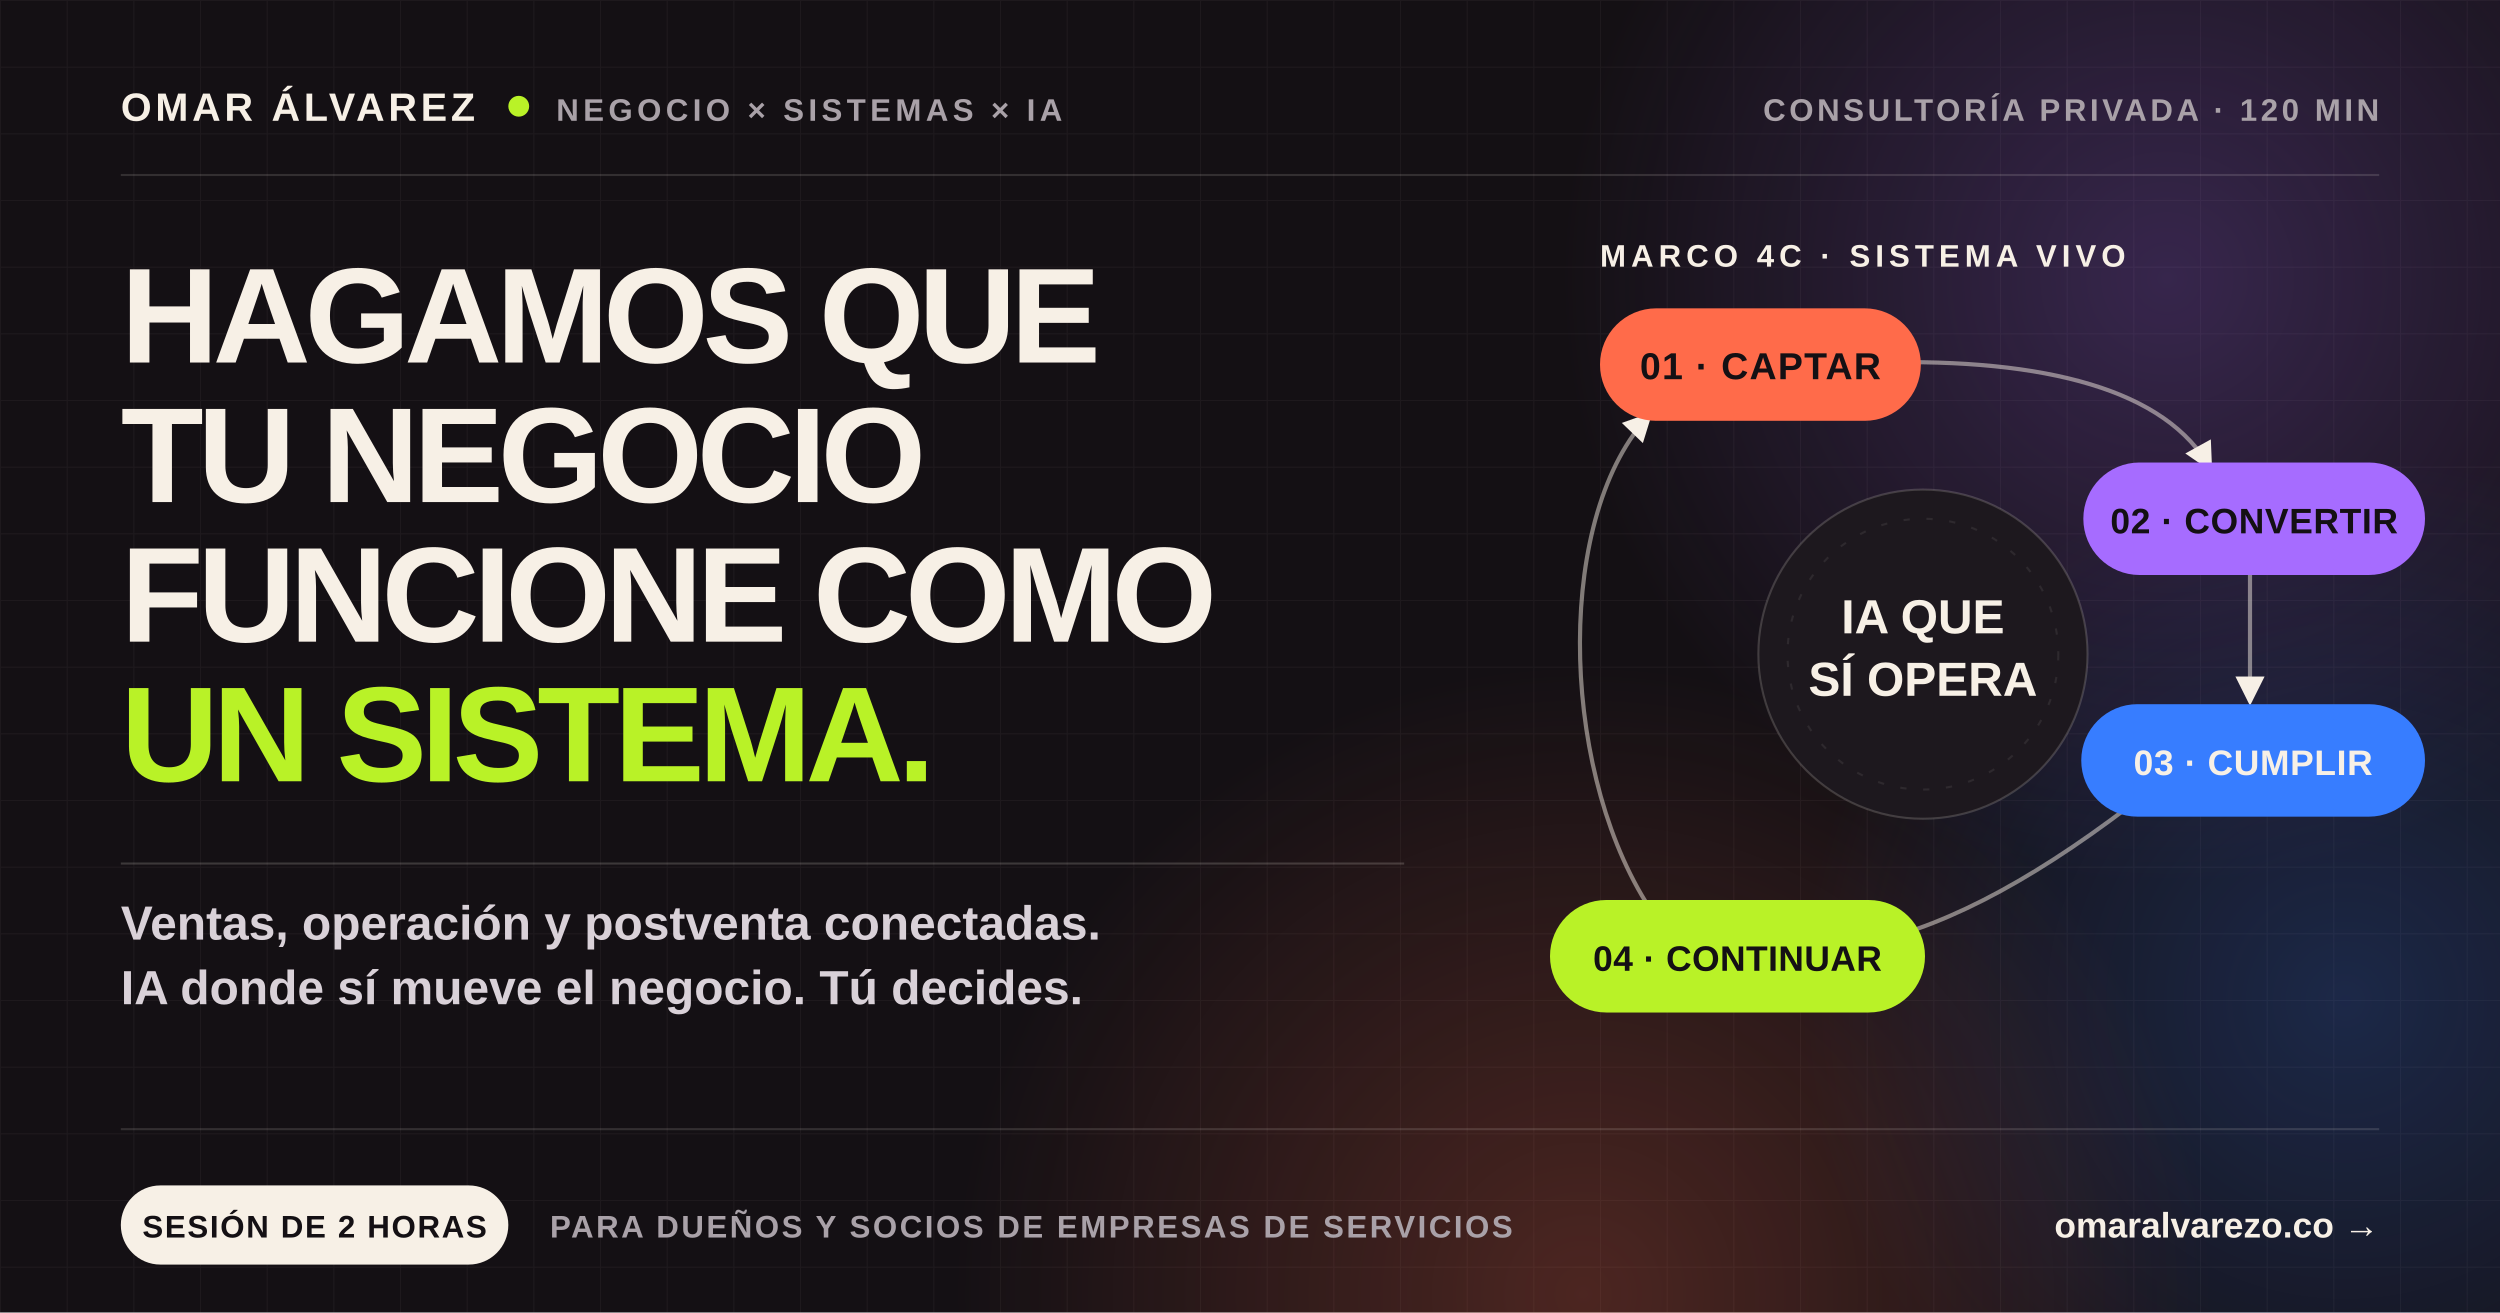
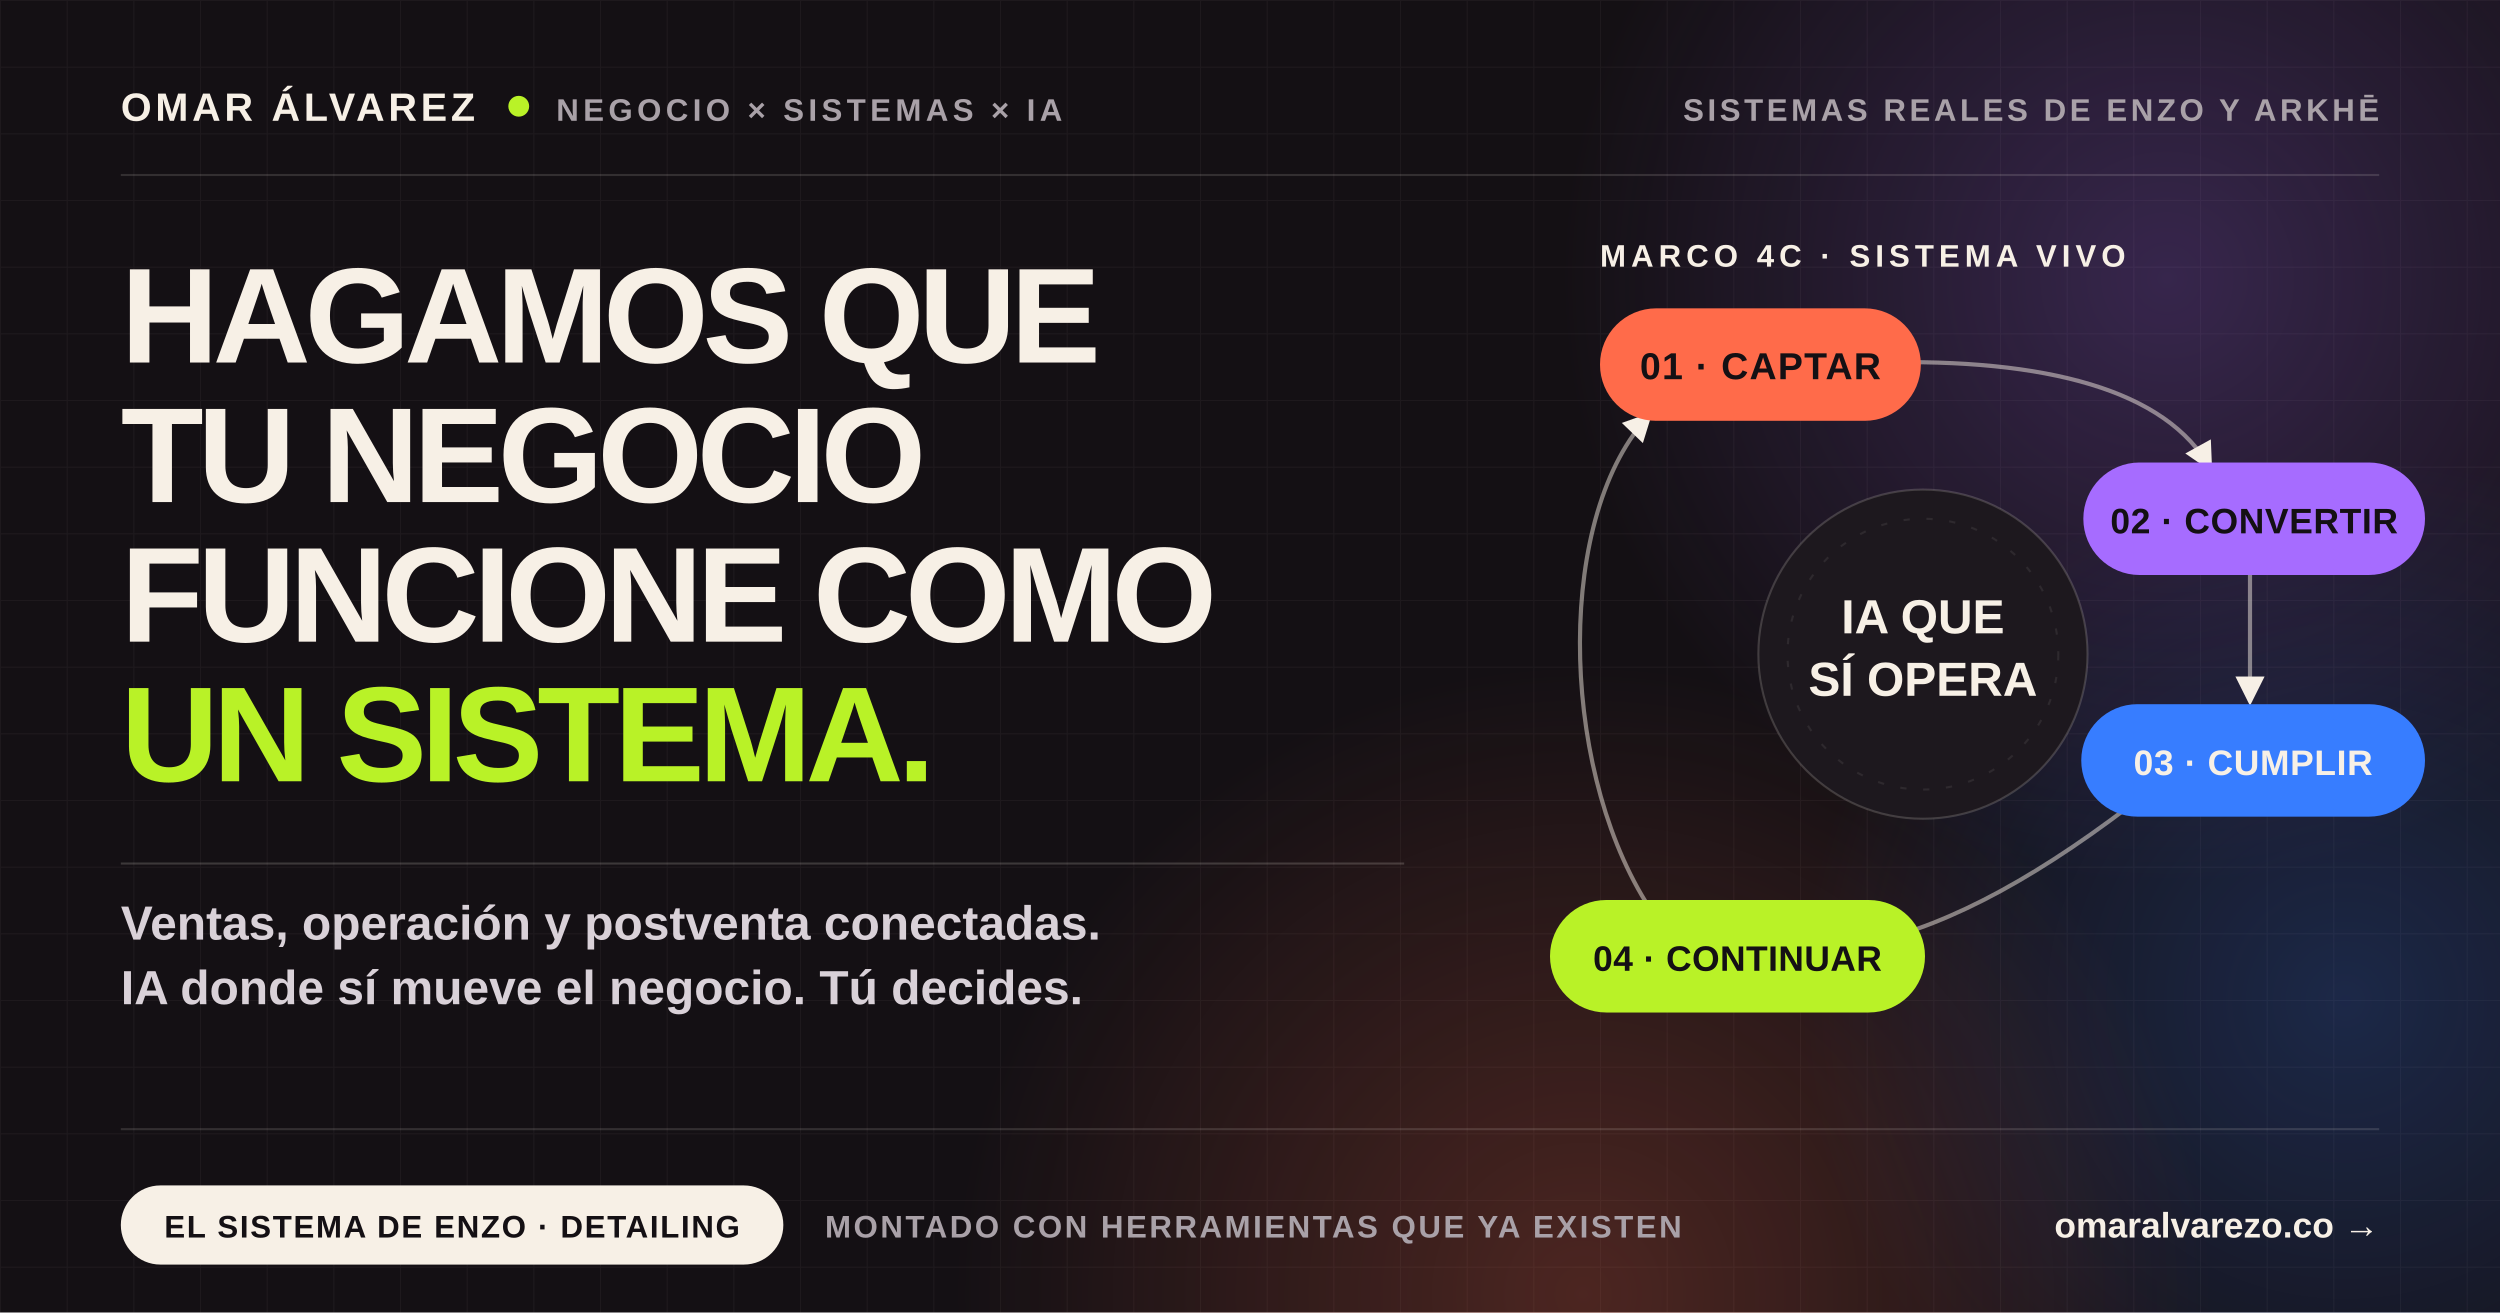
<svg xmlns="http://www.w3.org/2000/svg" viewBox="0 0 1200 630" width="1200" height="630" role="img" aria-labelledby="ogTitle ogDesc">
  <defs>
    <radialGradient id="coralGlow" cx="50%" cy="50%" r="50%">
      <stop offset="0" stop-color="#FF6B4A" stop-opacity="0.24" />
      <stop offset="1" stop-color="#FF6B4A" stop-opacity="0" />
    </radialGradient>
    <radialGradient id="violetGlow" cx="50%" cy="50%" r="50%">
      <stop offset="0" stop-color="#A66CFF" stop-opacity="0.24" />
      <stop offset="1" stop-color="#A66CFF" stop-opacity="0" />
    </radialGradient>
    <radialGradient id="cobaltGlow" cx="50%" cy="50%" r="50%">
      <stop offset="0" stop-color="#377DFF" stop-opacity="0.22" />
      <stop offset="1" stop-color="#377DFF" stop-opacity="0" />
    </radialGradient>
    <pattern id="microGrid" width="32" height="32" patternUnits="userSpaceOnUse">
      <path d="M32 0H0V32" fill="none" stroke="#F7F0E6" stroke-opacity="0.045" stroke-width="1" />
    </pattern>
    <marker id="arrow" viewBox="0 0 8 8" refX="7" refY="4" markerWidth="7" markerHeight="7" orient="auto-start-reverse">
      <path d="M0 0L8 4L0 8Z" fill="#F7F0E6" />
    </marker>
  </defs>
  <rect width="1200" height="630" fill="#141014" />
  <rect width="1200" height="630" fill="url(#microGrid)" />
  <circle cx="1040" cy="134" r="290" fill="url(#violetGlow)" />
  <circle cx="1125" cy="480" r="260" fill="url(#cobaltGlow)" />
  <circle cx="760" cy="620" r="300" fill="url(#coralGlow)" />
  <text x="58" y="58" font-family="Arial, Helvetica, sans-serif" font-size="19" font-weight="800" fill="#F7F0E6" letter-spacing="1.8">OMAR ÁLVAREZ</text>
  <circle cx="249" cy="51" r="5" fill="#B9F227" />
  <text x="267" y="58" font-family="Arial, Helvetica, sans-serif" font-size="15" font-weight="700" fill="#A9A1A8" letter-spacing="2.1">NEGOCIO × SISTEMAS × IA</text>
-   <text x="1142" y="58" text-anchor="end" font-family="Arial, Helvetica, sans-serif" font-size="15" font-weight="700" fill="#A9A1A8" letter-spacing="1.7">CONSULTORÍA PRIVADA · 120 MIN</text>
+   <text x="1142" y="58" text-anchor="end" font-family="Arial, Helvetica, sans-serif" font-size="15" font-weight="700" fill="#A9A1A8" letter-spacing="1.7">SISTEMAS REALES DE ENZO Y ARKHĒ</text>
  <line x1="58" y1="84" x2="1142" y2="84" stroke="#F7F0E6" stroke-opacity="0.14" />
  <text x="58" y="174" font-family="Arial Black, Arial, Helvetica, sans-serif" font-size="65" font-weight="900" fill="#F7F0E6" letter-spacing="-2.8">HAGAMOS QUE</text>
  <text x="58" y="241" font-family="Arial Black, Arial, Helvetica, sans-serif" font-size="65" font-weight="900" fill="#F7F0E6" letter-spacing="-2.8">TU NEGOCIO</text>
  <text x="58" y="308" font-family="Arial Black, Arial, Helvetica, sans-serif" font-size="65" font-weight="900" fill="#F7F0E6" letter-spacing="-2.8">FUNCIONE COMO</text>
  <text x="58" y="375" font-family="Arial Black, Arial, Helvetica, sans-serif" font-size="65" font-weight="900" fill="#B9F227" letter-spacing="-2.8">UN SISTEMA.</text>
  <rect x="58" y="414" width="616" height="1" fill="#F7F0E6" fill-opacity="0.18" />
  <text x="58" y="451" font-family="Arial, Helvetica, sans-serif" font-size="23" font-weight="600" fill="#D9D1D8">Ventas, operación y postventa conectadas.</text>
  <text x="58" y="482" font-family="Arial, Helvetica, sans-serif" font-size="23" font-weight="600" fill="#D9D1D8">IA donde sí mueve el negocio. Tú decides.</text>
  <g aria-label="Marco 4C: Captar, Convertir, Cumplir y Continuar">
    <text x="768" y="128" font-family="Arial, Helvetica, sans-serif" font-size="15" font-weight="800" fill="#F7F0E6" letter-spacing="2.4">MARCO 4C · SISTEMA VIVO</text>
    <path d="M901 174C982 172 1040 187 1061 225" fill="none" stroke="#F7F0E6" stroke-opacity="0.48" stroke-width="2" marker-end="url(#arrow)" />
    <path d="M1080 274V337" fill="none" stroke="#F7F0E6" stroke-opacity="0.48" stroke-width="2" marker-end="url(#arrow)" />
    <path d="M1022 387C972 425 929 447 890 454" fill="none" stroke="#F7F0E6" stroke-opacity="0.48" stroke-width="2" marker-end="url(#arrow)" />
    <path d="M790 433C748 365 747 246 792 199" fill="none" stroke="#F7F0E6" stroke-opacity="0.48" stroke-width="2" marker-end="url(#arrow)" />
    <rect x="768" y="148" width="154" height="54" rx="27" fill="#FF6B4A" />
    <text x="845" y="182" text-anchor="middle" font-family="Arial, Helvetica, sans-serif" font-size="18" font-weight="900" fill="#141014" letter-spacing="0.6">01 · CAPTAR</text>
    <rect x="1000" y="222" width="164" height="54" rx="27" fill="#A66CFF" />
    <text x="1082" y="256" text-anchor="middle" font-family="Arial, Helvetica, sans-serif" font-size="17" font-weight="900" fill="#141014" letter-spacing="0.3">02 · CONVERTIR</text>
    <rect x="999" y="338" width="165" height="54" rx="27" fill="#377DFF" />
    <text x="1081.5" y="372" text-anchor="middle" font-family="Arial, Helvetica, sans-serif" font-size="17" font-weight="900" fill="#F7F0E6" letter-spacing="0.3">03 · CUMPLIR</text>
    <rect x="744" y="432" width="180" height="54" rx="27" fill="#B9F227" />
    <text x="834" y="466" text-anchor="middle" font-family="Arial, Helvetica, sans-serif" font-size="17" font-weight="900" fill="#141014" letter-spacing="0.2">04 · CONTINUAR</text>
    <circle cx="923" cy="314" r="79" fill="#1D181E" stroke="#F7F0E6" stroke-opacity="0.18" />
    <circle cx="923" cy="314" r="65" fill="none" stroke="#F7F0E6" stroke-opacity="0.08" stroke-dasharray="3 8" />
    <text x="923" y="304" text-anchor="middle" font-family="Arial Black, Arial, Helvetica, sans-serif" font-size="23" font-weight="900" fill="#F7F0E6">IA QUE</text>
    <text x="923" y="334" text-anchor="middle" font-family="Arial Black, Arial, Helvetica, sans-serif" font-size="23" font-weight="900" fill="#F7F0E6">SÍ OPERA</text>
  </g>
  <line x1="58" y1="542" x2="1142" y2="542" stroke="#F7F0E6" stroke-opacity="0.14" />
  <g transform="translate(58 569)">
-     <rect width="186" height="38" rx="19" fill="#F7F0E6" />
-     <text x="93" y="25" text-anchor="middle" font-family="Arial, Helvetica, sans-serif" font-size="15" font-weight="900" fill="#141014" letter-spacing="0.8">SESIÓN DE 2 HORAS</text>
+     <rect width="318" height="38" rx="19" fill="#F7F0E6" />
+     <text x="159" y="25" text-anchor="middle" font-family="Arial, Helvetica, sans-serif" font-size="15" font-weight="900" fill="#141014" letter-spacing="0.8">EL SISTEMA DE ENZO · DETAILING</text>
  </g>
-   <text x="264" y="594" font-family="Arial, Helvetica, sans-serif" font-size="15" font-weight="700" fill="#A9A1A8" letter-spacing="1.2">PARA DUEÑOS Y SOCIOS DE EMPRESAS DE SERVICIOS</text>
+   <text x="396" y="594" font-family="Arial, Helvetica, sans-serif" font-size="15" font-weight="700" fill="#A9A1A8" letter-spacing="1.2">MONTADO CON HERRAMIENTAS QUE YA EXISTEN</text>
  <text x="1142" y="594" text-anchor="end" font-family="Arial, Helvetica, sans-serif" font-size="17" font-weight="800" fill="#F7F0E6">omaralvarezo.co →</text>
</svg>
